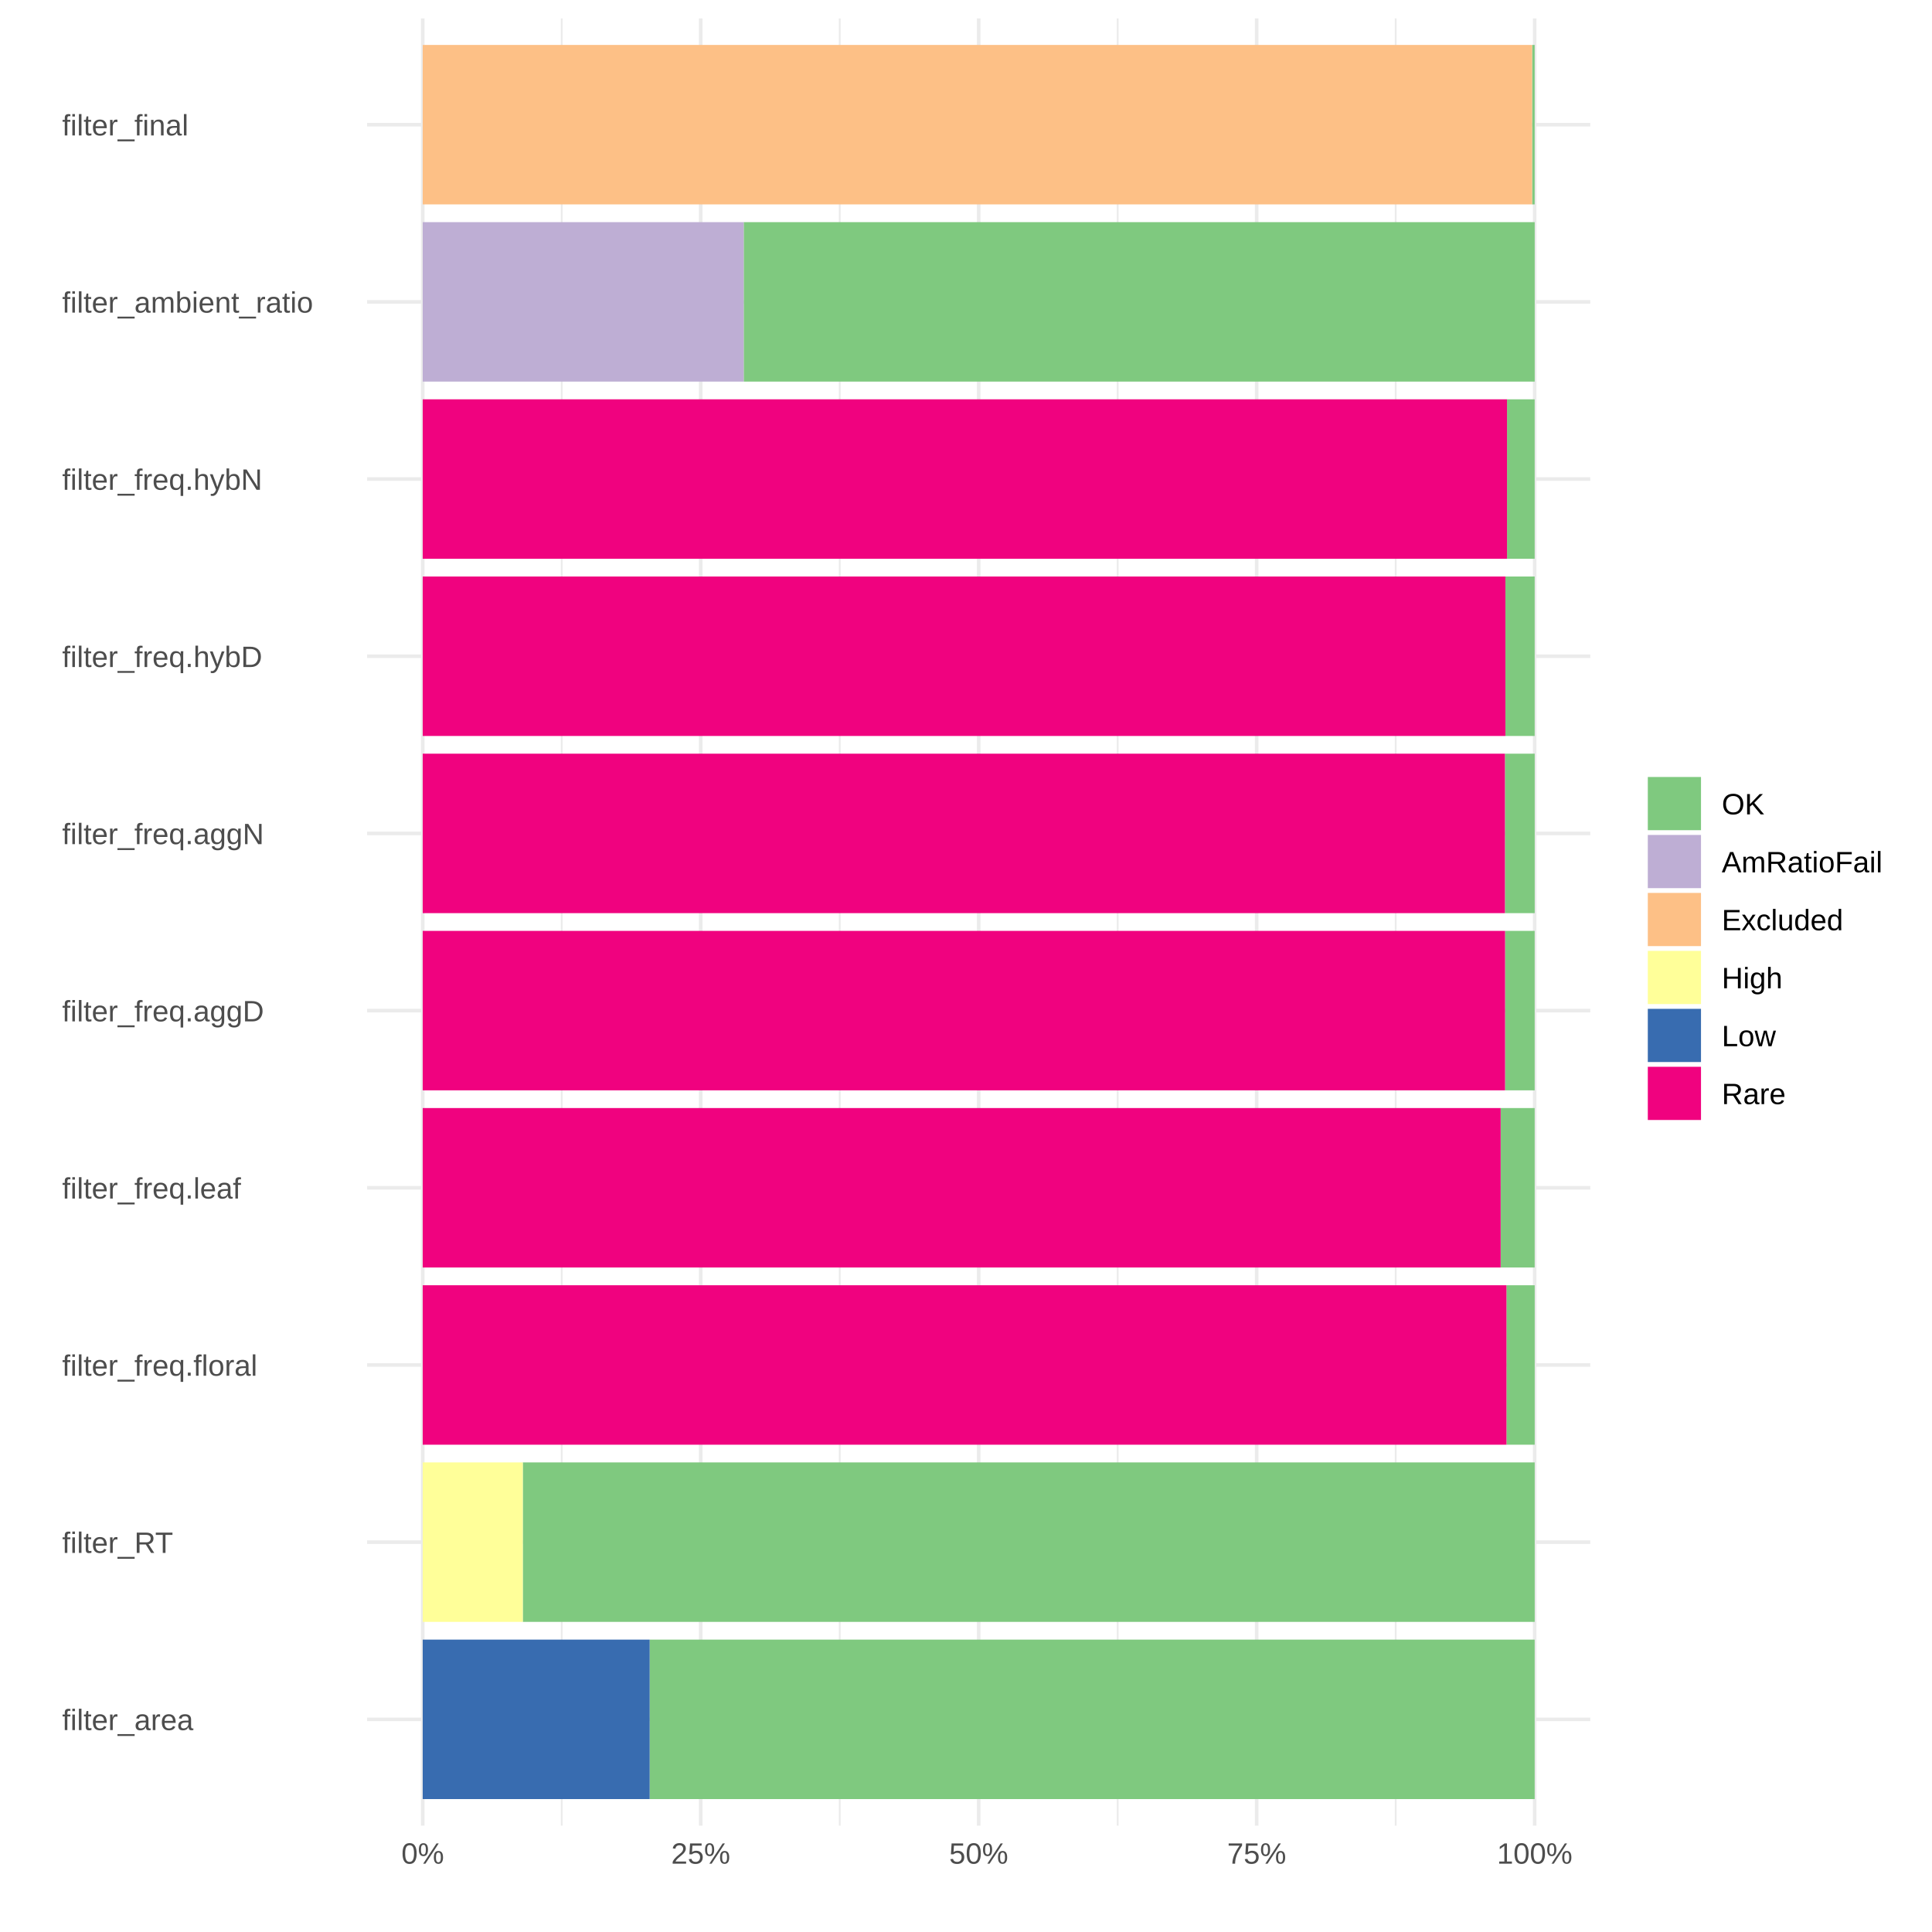
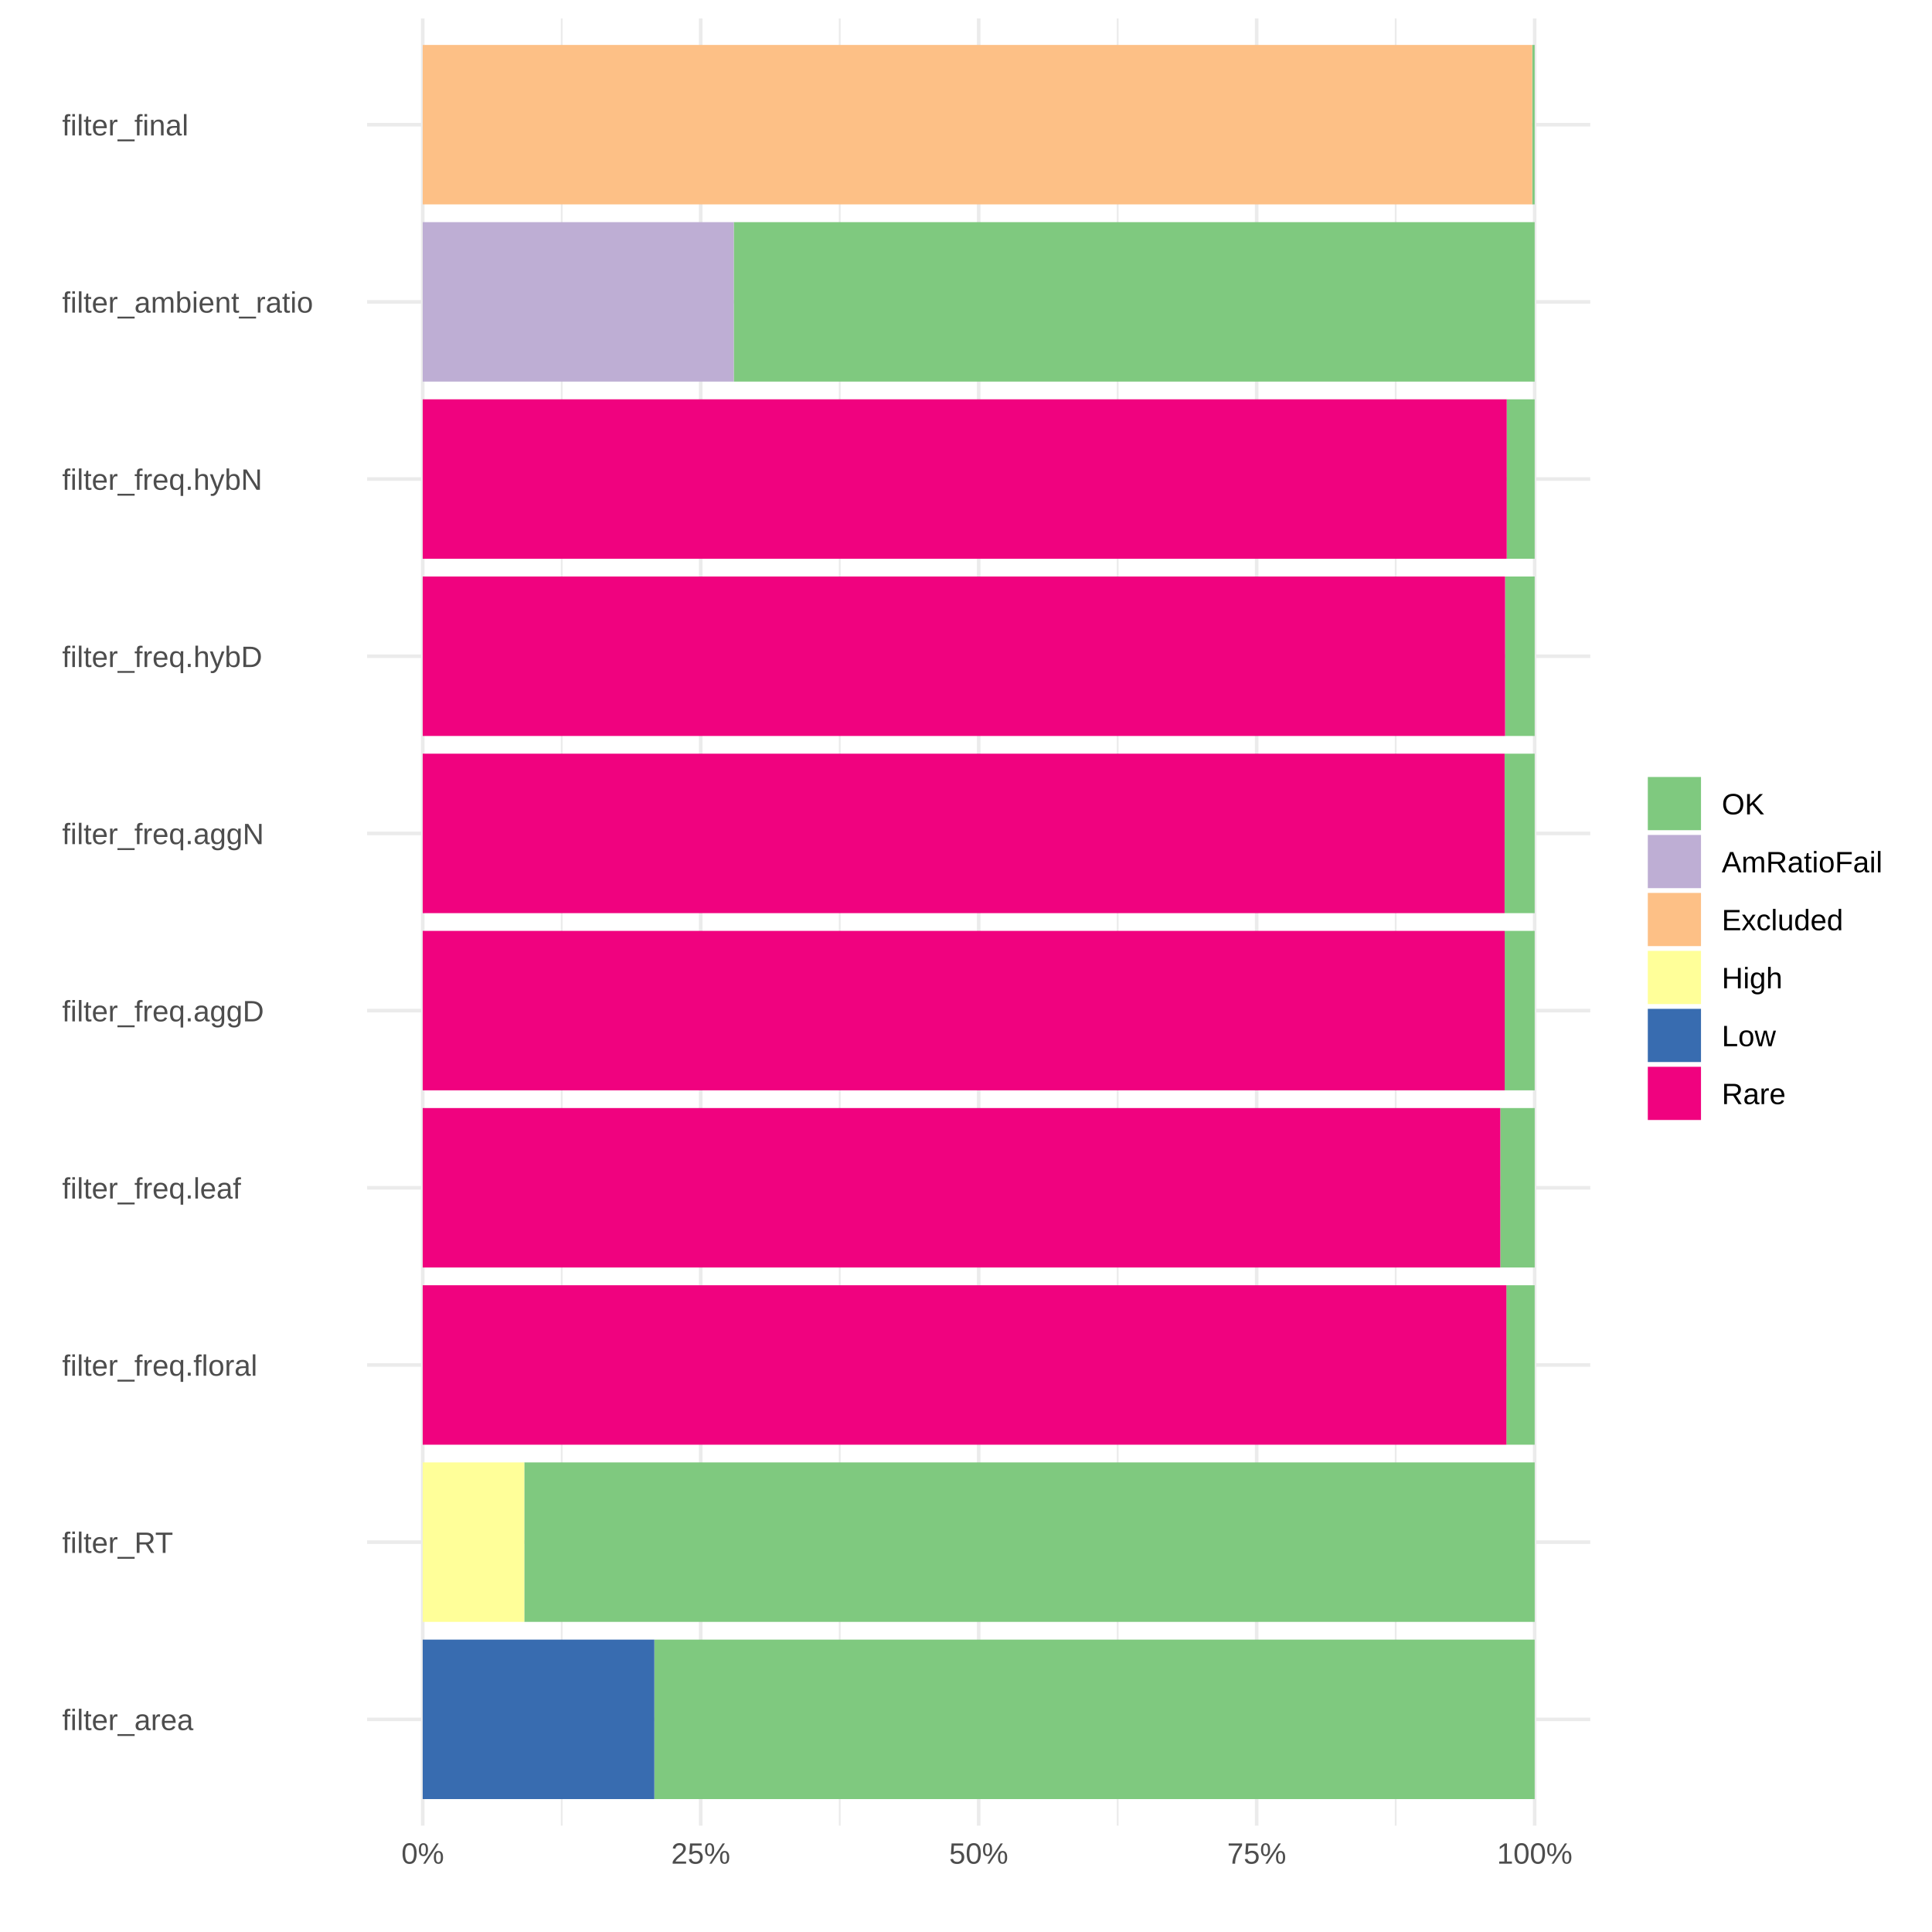
<svg xmlns="http://www.w3.org/2000/svg" class="svglite" width="576.00pt" height="576.00pt" viewBox="0 0 576.00 576.00">
  <defs>
    <style type="text/css">
    .svglite line, .svglite polyline, .svglite polygon, .svglite path, .svglite rect, .svglite circle {
      fill: none;
      stroke: #000000;
      stroke-linecap: round;
      stroke-linejoin: round;
      stroke-miterlimit: 10.00;
    }
    .svglite text {
      white-space: pre;
    }
  </style>
  </defs>
  <rect width="100%" height="100%" style="stroke: none; fill: #FFFFFF;" />
  <defs>
    <clipPath id="cpMC4wMHw1NzYuMDB8MC4wMHw1NzYuMDA=">
      <rect x="0.00" y="0.00" width="576.00" height="576.00" />
    </clipPath>
  </defs>
  <g clip-path="url(#cpMC4wMHw1NzYuMDB8MC4wMHw1NzYuMDA=)">
</g>
  <defs>
    <clipPath id="cpMTA5LjQ1fDQ3NC4xMnw1LjQ4fDU0NC4yOQ==">
      <rect x="109.45" y="5.48" width="364.67" height="538.82" />
    </clipPath>
  </defs>
  <g clip-path="url(#cpMTA5LjQ1fDQ3NC4xMnw1LjQ4fDU0NC4yOQ==)">
    <polyline points="167.47,544.29 167.47,5.48 " style="stroke-width: 0.53; stroke: #EBEBEB; stroke-linecap: butt;" />
    <polyline points="250.35,544.29 250.35,5.48 " style="stroke-width: 0.53; stroke: #EBEBEB; stroke-linecap: butt;" />
    <polyline points="333.22,544.29 333.22,5.48 " style="stroke-width: 0.53; stroke: #EBEBEB; stroke-linecap: butt;" />
    <polyline points="416.10,544.29 416.10,5.48 " style="stroke-width: 0.53; stroke: #EBEBEB; stroke-linecap: butt;" />
    <polyline points="109.45,512.60 474.12,512.60 " style="stroke-width: 1.07; stroke: #EBEBEB; stroke-linecap: butt;" />
    <polyline points="109.45,459.77 474.12,459.77 " style="stroke-width: 1.07; stroke: #EBEBEB; stroke-linecap: butt;" />
    <polyline points="109.45,406.95 474.12,406.95 " style="stroke-width: 1.07; stroke: #EBEBEB; stroke-linecap: butt;" />
    <polyline points="109.45,354.12 474.12,354.12 " style="stroke-width: 1.07; stroke: #EBEBEB; stroke-linecap: butt;" />
    <polyline points="109.45,301.30 474.12,301.30 " style="stroke-width: 1.07; stroke: #EBEBEB; stroke-linecap: butt;" />
    <polyline points="109.45,248.47 474.12,248.47 " style="stroke-width: 1.07; stroke: #EBEBEB; stroke-linecap: butt;" />
    <polyline points="109.45,195.65 474.12,195.65 " style="stroke-width: 1.07; stroke: #EBEBEB; stroke-linecap: butt;" />
    <polyline points="109.45,142.82 474.12,142.82 " style="stroke-width: 1.07; stroke: #EBEBEB; stroke-linecap: butt;" />
    <polyline points="109.45,90.00 474.12,90.00 " style="stroke-width: 1.07; stroke: #EBEBEB; stroke-linecap: butt;" />
    <polyline points="109.45,37.17 474.12,37.17 " style="stroke-width: 1.07; stroke: #EBEBEB; stroke-linecap: butt;" />
    <polyline points="126.03,544.29 126.03,5.48 " style="stroke-width: 1.07; stroke: #EBEBEB; stroke-linecap: butt;" />
    <polyline points="208.91,544.29 208.91,5.48 " style="stroke-width: 1.07; stroke: #EBEBEB; stroke-linecap: butt;" />
    <polyline points="291.78,544.29 291.78,5.48 " style="stroke-width: 1.07; stroke: #EBEBEB; stroke-linecap: butt;" />
    <polyline points="374.66,544.29 374.66,5.48 " style="stroke-width: 1.07; stroke: #EBEBEB; stroke-linecap: butt;" />
    <polyline points="457.54,544.29 457.54,5.48 " style="stroke-width: 1.07; stroke: #EBEBEB; stroke-linecap: butt;" />
-     <rect x="193.68" y="488.83" width="263.86" height="47.54" style="stroke-width: 1.07; stroke: none; stroke-linecap: butt; stroke-linejoin: miter; fill: #7FC97F;" />
-     <rect x="126.03" y="488.83" width="67.66" height="47.54" style="stroke-width: 1.07; stroke: none; stroke-linecap: butt; stroke-linejoin: miter; fill: #386CB0;" />
-     <rect x="155.86" y="436.00" width="301.69" height="47.54" style="stroke-width: 1.07; stroke: none; stroke-linecap: butt; stroke-linejoin: miter; fill: #7FC97F;" />
-     <rect x="126.03" y="436.00" width="29.83" height="47.54" style="stroke-width: 1.07; stroke: none; stroke-linecap: butt; stroke-linejoin: miter; fill: #FFFF99;" />
-     <rect x="449.13" y="383.18" width="8.42" height="47.54" style="stroke-width: 1.07; stroke: none; stroke-linecap: butt; stroke-linejoin: miter; fill: #7FC97F;" />
-     <rect x="126.03" y="383.18" width="323.10" height="47.54" style="stroke-width: 1.07; stroke: none; stroke-linecap: butt; stroke-linejoin: miter; fill: #F0027F;" />
-     <rect x="447.40" y="330.35" width="10.14" height="47.54" style="stroke-width: 1.07; stroke: none; stroke-linecap: butt; stroke-linejoin: miter; fill: #7FC97F;" />
-     <rect x="126.03" y="330.35" width="321.37" height="47.54" style="stroke-width: 1.07; stroke: none; stroke-linecap: butt; stroke-linejoin: miter; fill: #F0027F;" />
-     <rect x="448.70" y="277.53" width="8.84" height="47.54" style="stroke-width: 1.07; stroke: none; stroke-linecap: butt; stroke-linejoin: miter; fill: #7FC97F;" />
-     <rect x="126.03" y="277.53" width="322.68" height="47.54" style="stroke-width: 1.07; stroke: none; stroke-linecap: butt; stroke-linejoin: miter; fill: #F0027F;" />
-     <rect x="448.67" y="224.70" width="8.88" height="47.54" style="stroke-width: 1.07; stroke: none; stroke-linecap: butt; stroke-linejoin: miter; fill: #7FC97F;" />
-     <rect x="126.03" y="224.70" width="322.64" height="47.54" style="stroke-width: 1.07; stroke: none; stroke-linecap: butt; stroke-linejoin: miter; fill: #F0027F;" />
-     <rect x="448.81" y="171.88" width="8.73" height="47.54" style="stroke-width: 1.07; stroke: none; stroke-linecap: butt; stroke-linejoin: miter; fill: #7FC97F;" />
-     <rect x="126.03" y="171.88" width="322.78" height="47.54" style="stroke-width: 1.07; stroke: none; stroke-linecap: butt; stroke-linejoin: miter; fill: #F0027F;" />
-     <rect x="449.30" y="119.05" width="8.24" height="47.54" style="stroke-width: 1.07; stroke: none; stroke-linecap: butt; stroke-linejoin: miter; fill: #7FC97F;" />
-     <rect x="126.03" y="119.05" width="323.27" height="47.54" style="stroke-width: 1.07; stroke: none; stroke-linecap: butt; stroke-linejoin: miter; fill: #F0027F;" />
-     <rect x="221.72" y="66.23" width="235.83" height="47.54" style="stroke-width: 1.07; stroke: none; stroke-linecap: butt; stroke-linejoin: miter; fill: #7FC97F;" />
-     <rect x="126.03" y="66.23" width="95.69" height="47.54" style="stroke-width: 1.07; stroke: none; stroke-linecap: butt; stroke-linejoin: miter; fill: #BEAED4;" />
-     <rect x="456.77" y="13.40" width="0.77" height="47.54" style="stroke-width: 1.07; stroke: none; stroke-linecap: butt; stroke-linejoin: miter; fill: #7FC97F;" />
-     <rect x="126.03" y="13.40" width="330.74" height="47.54" style="stroke-width: 1.07; stroke: none; stroke-linecap: butt; stroke-linejoin: miter; fill: #FDC086;" />
+     <rect x="195.08" y="488.83" width="262.46" height="47.54" style="stroke-width: 1.07; stroke: none; stroke-linecap: butt; stroke-linejoin: miter; fill: #7FC97F;" />
+     <rect x="126.03" y="488.83" width="69.05" height="47.54" style="stroke-width: 1.07; stroke: none; stroke-linecap: butt; stroke-linejoin: miter; fill: #386CB0;" />
+     <rect x="156.30" y="436.00" width="301.25" height="47.54" style="stroke-width: 1.07; stroke: none; stroke-linecap: butt; stroke-linejoin: miter; fill: #7FC97F;" />
+     <rect x="126.03" y="436.00" width="30.27" height="47.54" style="stroke-width: 1.07; stroke: none; stroke-linecap: butt; stroke-linejoin: miter; fill: #FFFF99;" />
+     <rect x="449.10" y="383.18" width="8.44" height="47.54" style="stroke-width: 1.07; stroke: none; stroke-linecap: butt; stroke-linejoin: miter; fill: #7FC97F;" />
+     <rect x="126.03" y="383.18" width="323.08" height="47.54" style="stroke-width: 1.07; stroke: none; stroke-linecap: butt; stroke-linejoin: miter; fill: #F0027F;" />
+     <rect x="447.29" y="330.35" width="10.26" height="47.54" style="stroke-width: 1.07; stroke: none; stroke-linecap: butt; stroke-linejoin: miter; fill: #7FC97F;" />
+     <rect x="126.03" y="330.35" width="321.26" height="47.54" style="stroke-width: 1.07; stroke: none; stroke-linecap: butt; stroke-linejoin: miter; fill: #F0027F;" />
+     <rect x="448.60" y="277.53" width="8.94" height="47.54" style="stroke-width: 1.07; stroke: none; stroke-linecap: butt; stroke-linejoin: miter; fill: #7FC97F;" />
+     <rect x="126.03" y="277.53" width="322.58" height="47.54" style="stroke-width: 1.07; stroke: none; stroke-linecap: butt; stroke-linejoin: miter; fill: #F0027F;" />
+     <rect x="448.57" y="224.70" width="8.97" height="47.54" style="stroke-width: 1.07; stroke: none; stroke-linecap: butt; stroke-linejoin: miter; fill: #7FC97F;" />
+     <rect x="126.03" y="224.70" width="322.54" height="47.54" style="stroke-width: 1.07; stroke: none; stroke-linecap: butt; stroke-linejoin: miter; fill: #F0027F;" />
+     <rect x="448.71" y="171.88" width="8.83" height="47.54" style="stroke-width: 1.07; stroke: none; stroke-linecap: butt; stroke-linejoin: miter; fill: #7FC97F;" />
+     <rect x="126.03" y="171.88" width="322.68" height="47.54" style="stroke-width: 1.07; stroke: none; stroke-linecap: butt; stroke-linejoin: miter; fill: #F0027F;" />
+     <rect x="449.21" y="119.05" width="8.33" height="47.54" style="stroke-width: 1.07; stroke: none; stroke-linecap: butt; stroke-linejoin: miter; fill: #7FC97F;" />
+     <rect x="126.03" y="119.05" width="323.18" height="47.54" style="stroke-width: 1.07; stroke: none; stroke-linecap: butt; stroke-linejoin: miter; fill: #F0027F;" />
+     <rect x="218.76" y="66.23" width="238.78" height="47.54" style="stroke-width: 1.07; stroke: none; stroke-linecap: butt; stroke-linejoin: miter; fill: #7FC97F;" />
+     <rect x="126.03" y="66.23" width="92.73" height="47.54" style="stroke-width: 1.07; stroke: none; stroke-linecap: butt; stroke-linejoin: miter; fill: #BEAED4;" />
+     <rect x="456.79" y="13.40" width="0.75" height="47.54" style="stroke-width: 1.07; stroke: none; stroke-linecap: butt; stroke-linejoin: miter; fill: #7FC97F;" />
+     <rect x="126.03" y="13.40" width="330.77" height="47.54" style="stroke-width: 1.07; stroke: none; stroke-linecap: butt; stroke-linejoin: miter; fill: #FDC086;" />
  </g>
  <g clip-path="url(#cpMC4wMHw1NzYuMDB8MC4wMHw1NzYuMDA=)">
    <text x="18.53" y="515.81" style="font-size: 8.80px;fill: #4D4D4D; font-family: &quot;Arial&quot;;">filter_area</text>
    <text x="18.53" y="462.98" style="font-size: 8.80px;fill: #4D4D4D; font-family: &quot;Arial&quot;;">filter_RT</text>
    <text x="18.53" y="410.16" style="font-size: 8.80px;fill: #4D4D4D; font-family: &quot;Arial&quot;;">filter_freq.floral</text>
    <text x="18.53" y="357.33" style="font-size: 8.80px;fill: #4D4D4D; font-family: &quot;Arial&quot;;">filter_freq.leaf</text>
    <text x="18.53" y="304.51" style="font-size: 8.80px;fill: #4D4D4D; font-family: &quot;Arial&quot;;">filter_freq.aggD</text>
    <text x="18.53" y="251.68" style="font-size: 8.80px;fill: #4D4D4D; font-family: &quot;Arial&quot;;">filter_freq.aggN</text>
    <text x="18.53" y="198.86" style="font-size: 8.80px;fill: #4D4D4D; font-family: &quot;Arial&quot;;">filter_freq.hybD</text>
    <text x="18.53" y="146.03" style="font-size: 8.80px;fill: #4D4D4D; font-family: &quot;Arial&quot;;">filter_freq.hybN</text>
    <text x="18.53" y="93.21" style="font-size: 8.80px;fill: #4D4D4D; font-family: &quot;Arial&quot;;">filter_ambient_ratio</text>
    <text x="18.53" y="40.38" style="font-size: 8.80px;fill: #4D4D4D; font-family: &quot;Arial&quot;;">filter_final</text>
    <text x="126.03" y="555.64" text-anchor="middle" style="font-size: 8.80px;fill: #4D4D4D; font-family: &quot;Arial&quot;;">0%</text>
    <text x="208.91" y="555.64" text-anchor="middle" style="font-size: 8.80px;fill: #4D4D4D; font-family: &quot;Arial&quot;;">25%</text>
    <text x="291.78" y="555.64" text-anchor="middle" style="font-size: 8.80px;fill: #4D4D4D; font-family: &quot;Arial&quot;;">50%</text>
    <text x="374.66" y="555.64" text-anchor="middle" style="font-size: 8.80px;fill: #4D4D4D; font-family: &quot;Arial&quot;;">75%</text>
    <text x="457.54" y="555.64" text-anchor="middle" style="font-size: 8.80px;fill: #4D4D4D; font-family: &quot;Arial&quot;;">100%</text>
    <rect x="491.27" y="231.65" width="15.86" height="15.86" style="stroke-width: 1.07; stroke: none; stroke-linecap: butt; stroke-linejoin: miter; fill: #7FC97F;" />
    <rect x="491.27" y="248.93" width="15.86" height="15.86" style="stroke-width: 1.07; stroke: none; stroke-linecap: butt; stroke-linejoin: miter; fill: #BEAED4;" />
    <rect x="491.27" y="266.21" width="15.86" height="15.86" style="stroke-width: 1.07; stroke: none; stroke-linecap: butt; stroke-linejoin: miter; fill: #FDC086;" />
    <rect x="491.27" y="283.49" width="15.86" height="15.86" style="stroke-width: 1.07; stroke: none; stroke-linecap: butt; stroke-linejoin: miter; fill: #FFFF99;" />
    <rect x="491.27" y="300.77" width="15.86" height="15.86" style="stroke-width: 1.07; stroke: none; stroke-linecap: butt; stroke-linejoin: miter; fill: #386CB0;" />
    <rect x="491.27" y="318.05" width="15.86" height="15.86" style="stroke-width: 1.07; stroke: none; stroke-linecap: butt; stroke-linejoin: miter; fill: #F0027F;" />
    <text x="513.32" y="242.79" style="font-size: 8.80px; font-family: &quot;Arial&quot;;">OK</text>
    <text x="513.32" y="260.07" style="font-size: 8.80px; font-family: &quot;Arial&quot;;">AmRatioFail</text>
    <text x="513.32" y="277.35" style="font-size: 8.80px; font-family: &quot;Arial&quot;;">Excluded</text>
    <text x="513.32" y="294.63" style="font-size: 8.80px; font-family: &quot;Arial&quot;;">High</text>
    <text x="513.32" y="311.91" style="font-size: 8.80px; font-family: &quot;Arial&quot;;">Low</text>
    <text x="513.32" y="329.19" style="font-size: 8.80px; font-family: &quot;Arial&quot;;">Rare</text>
  </g>
</svg>
